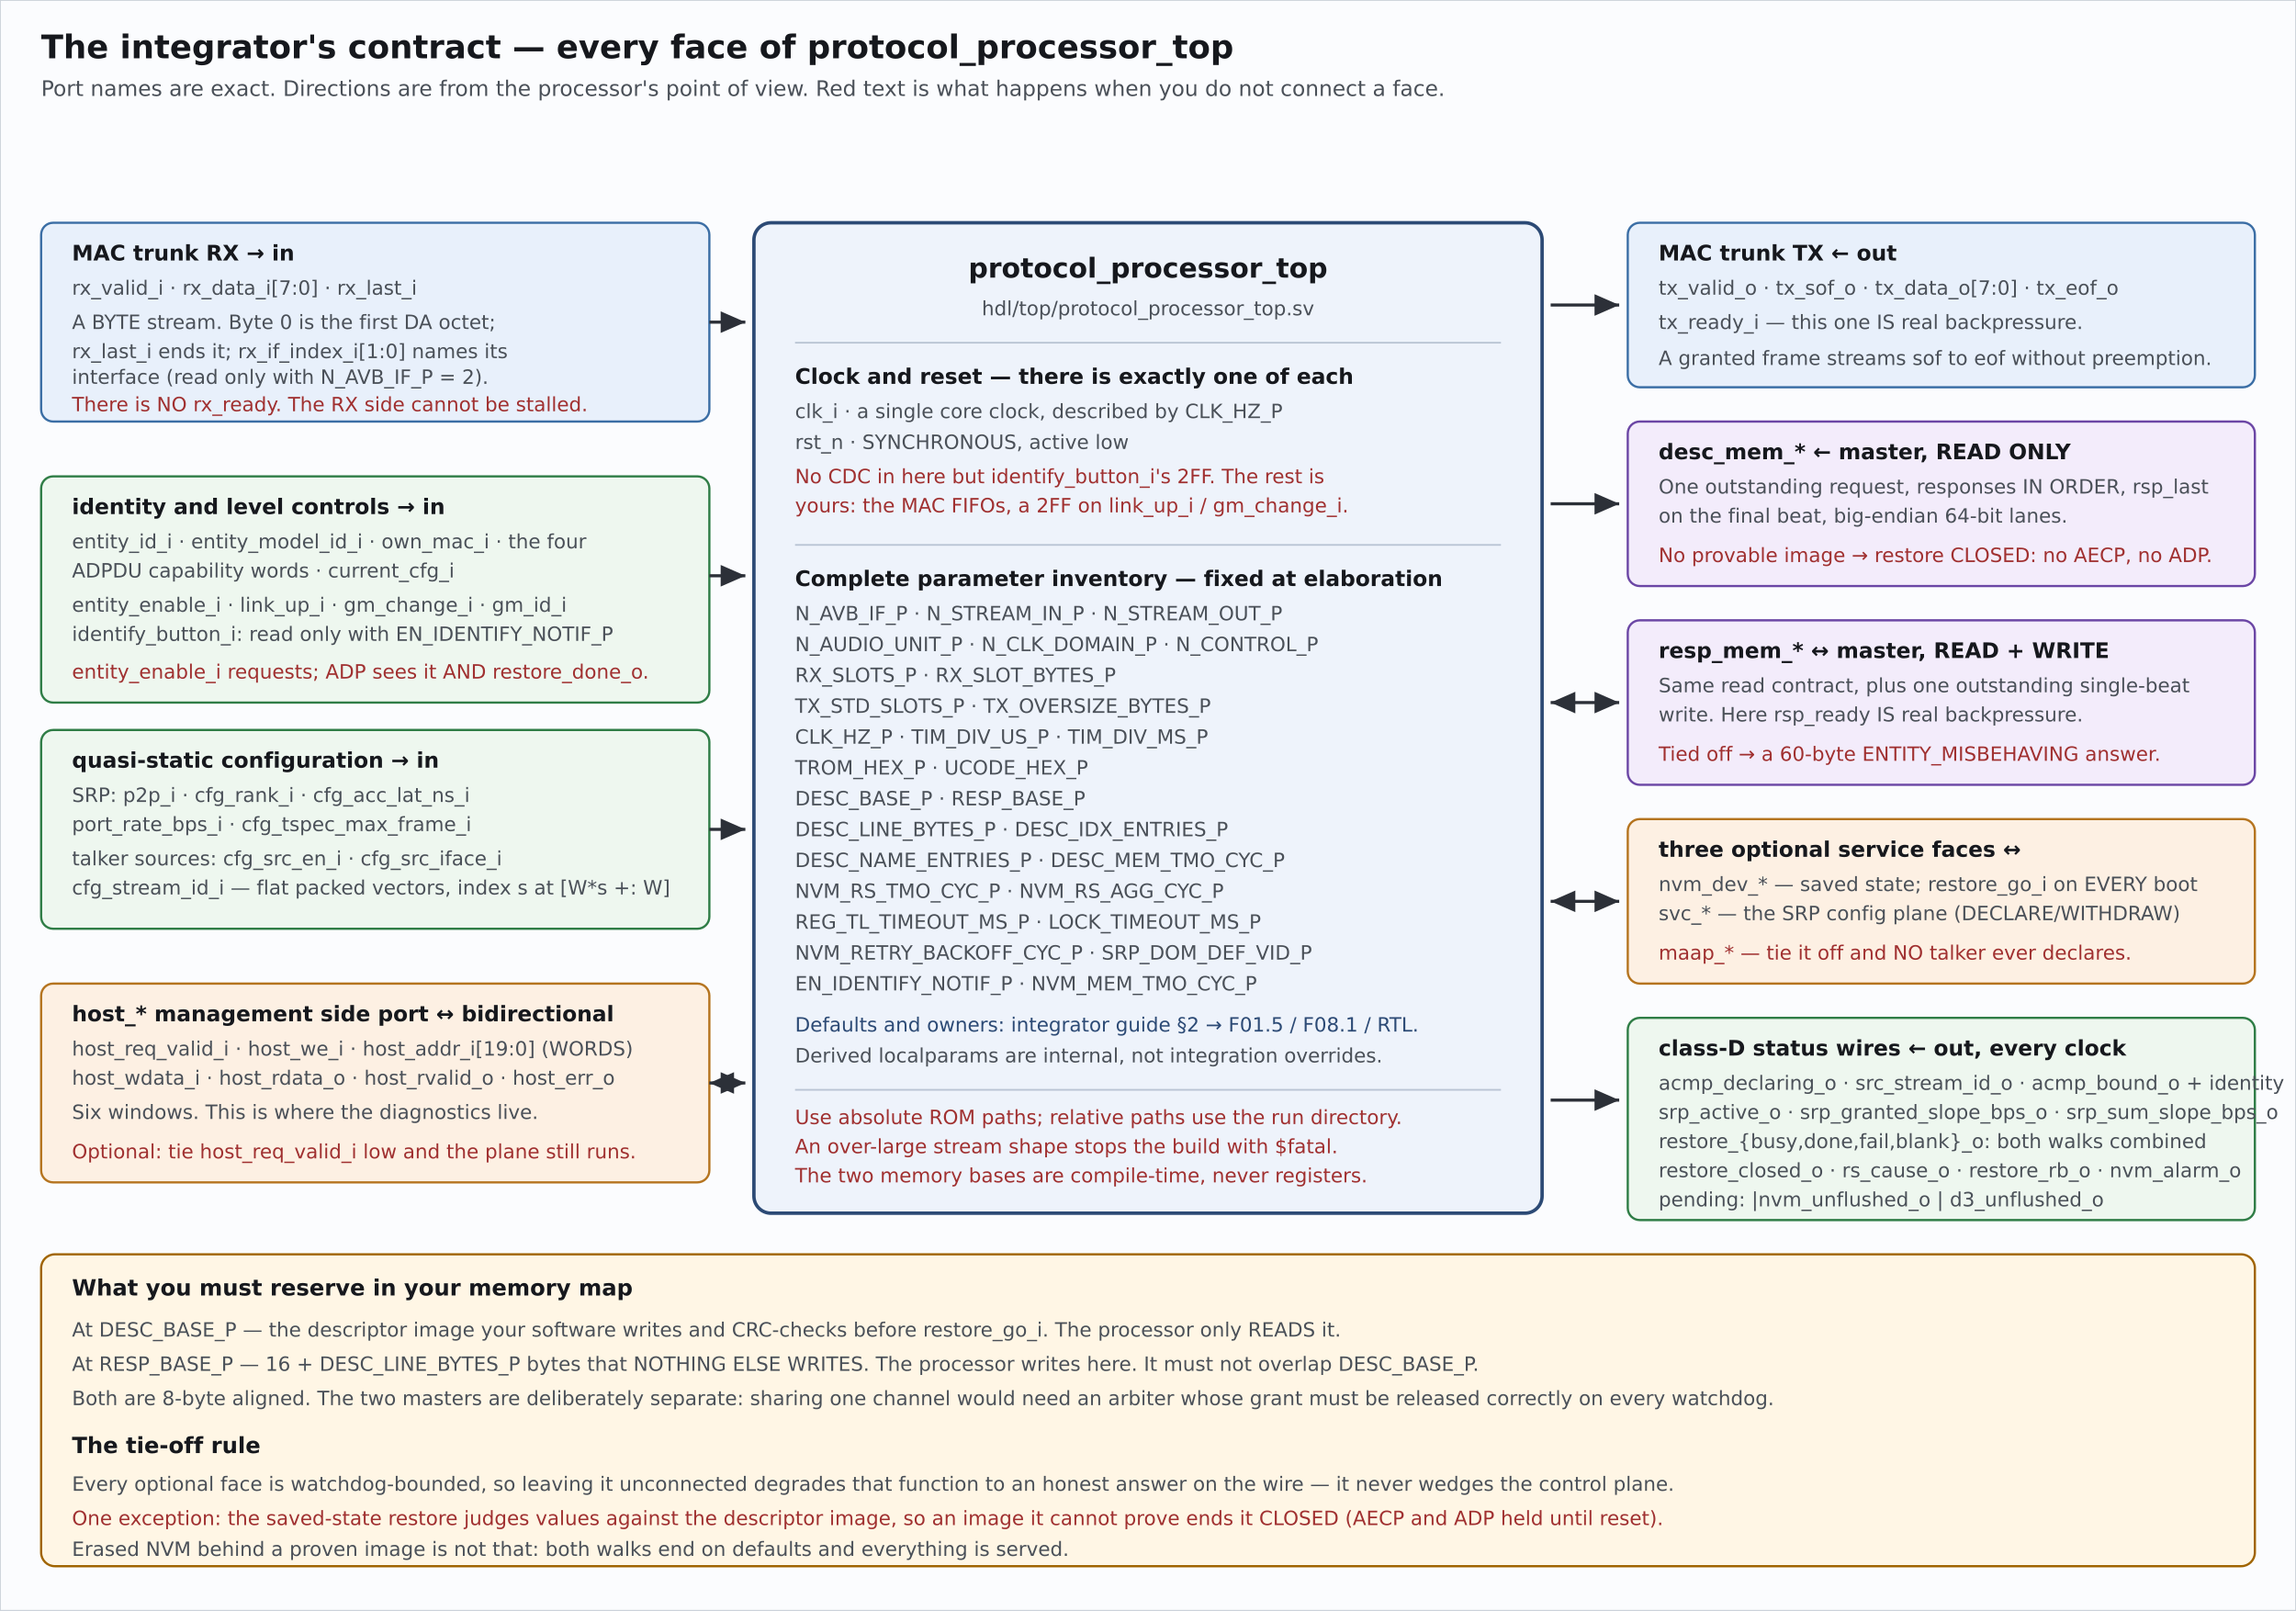
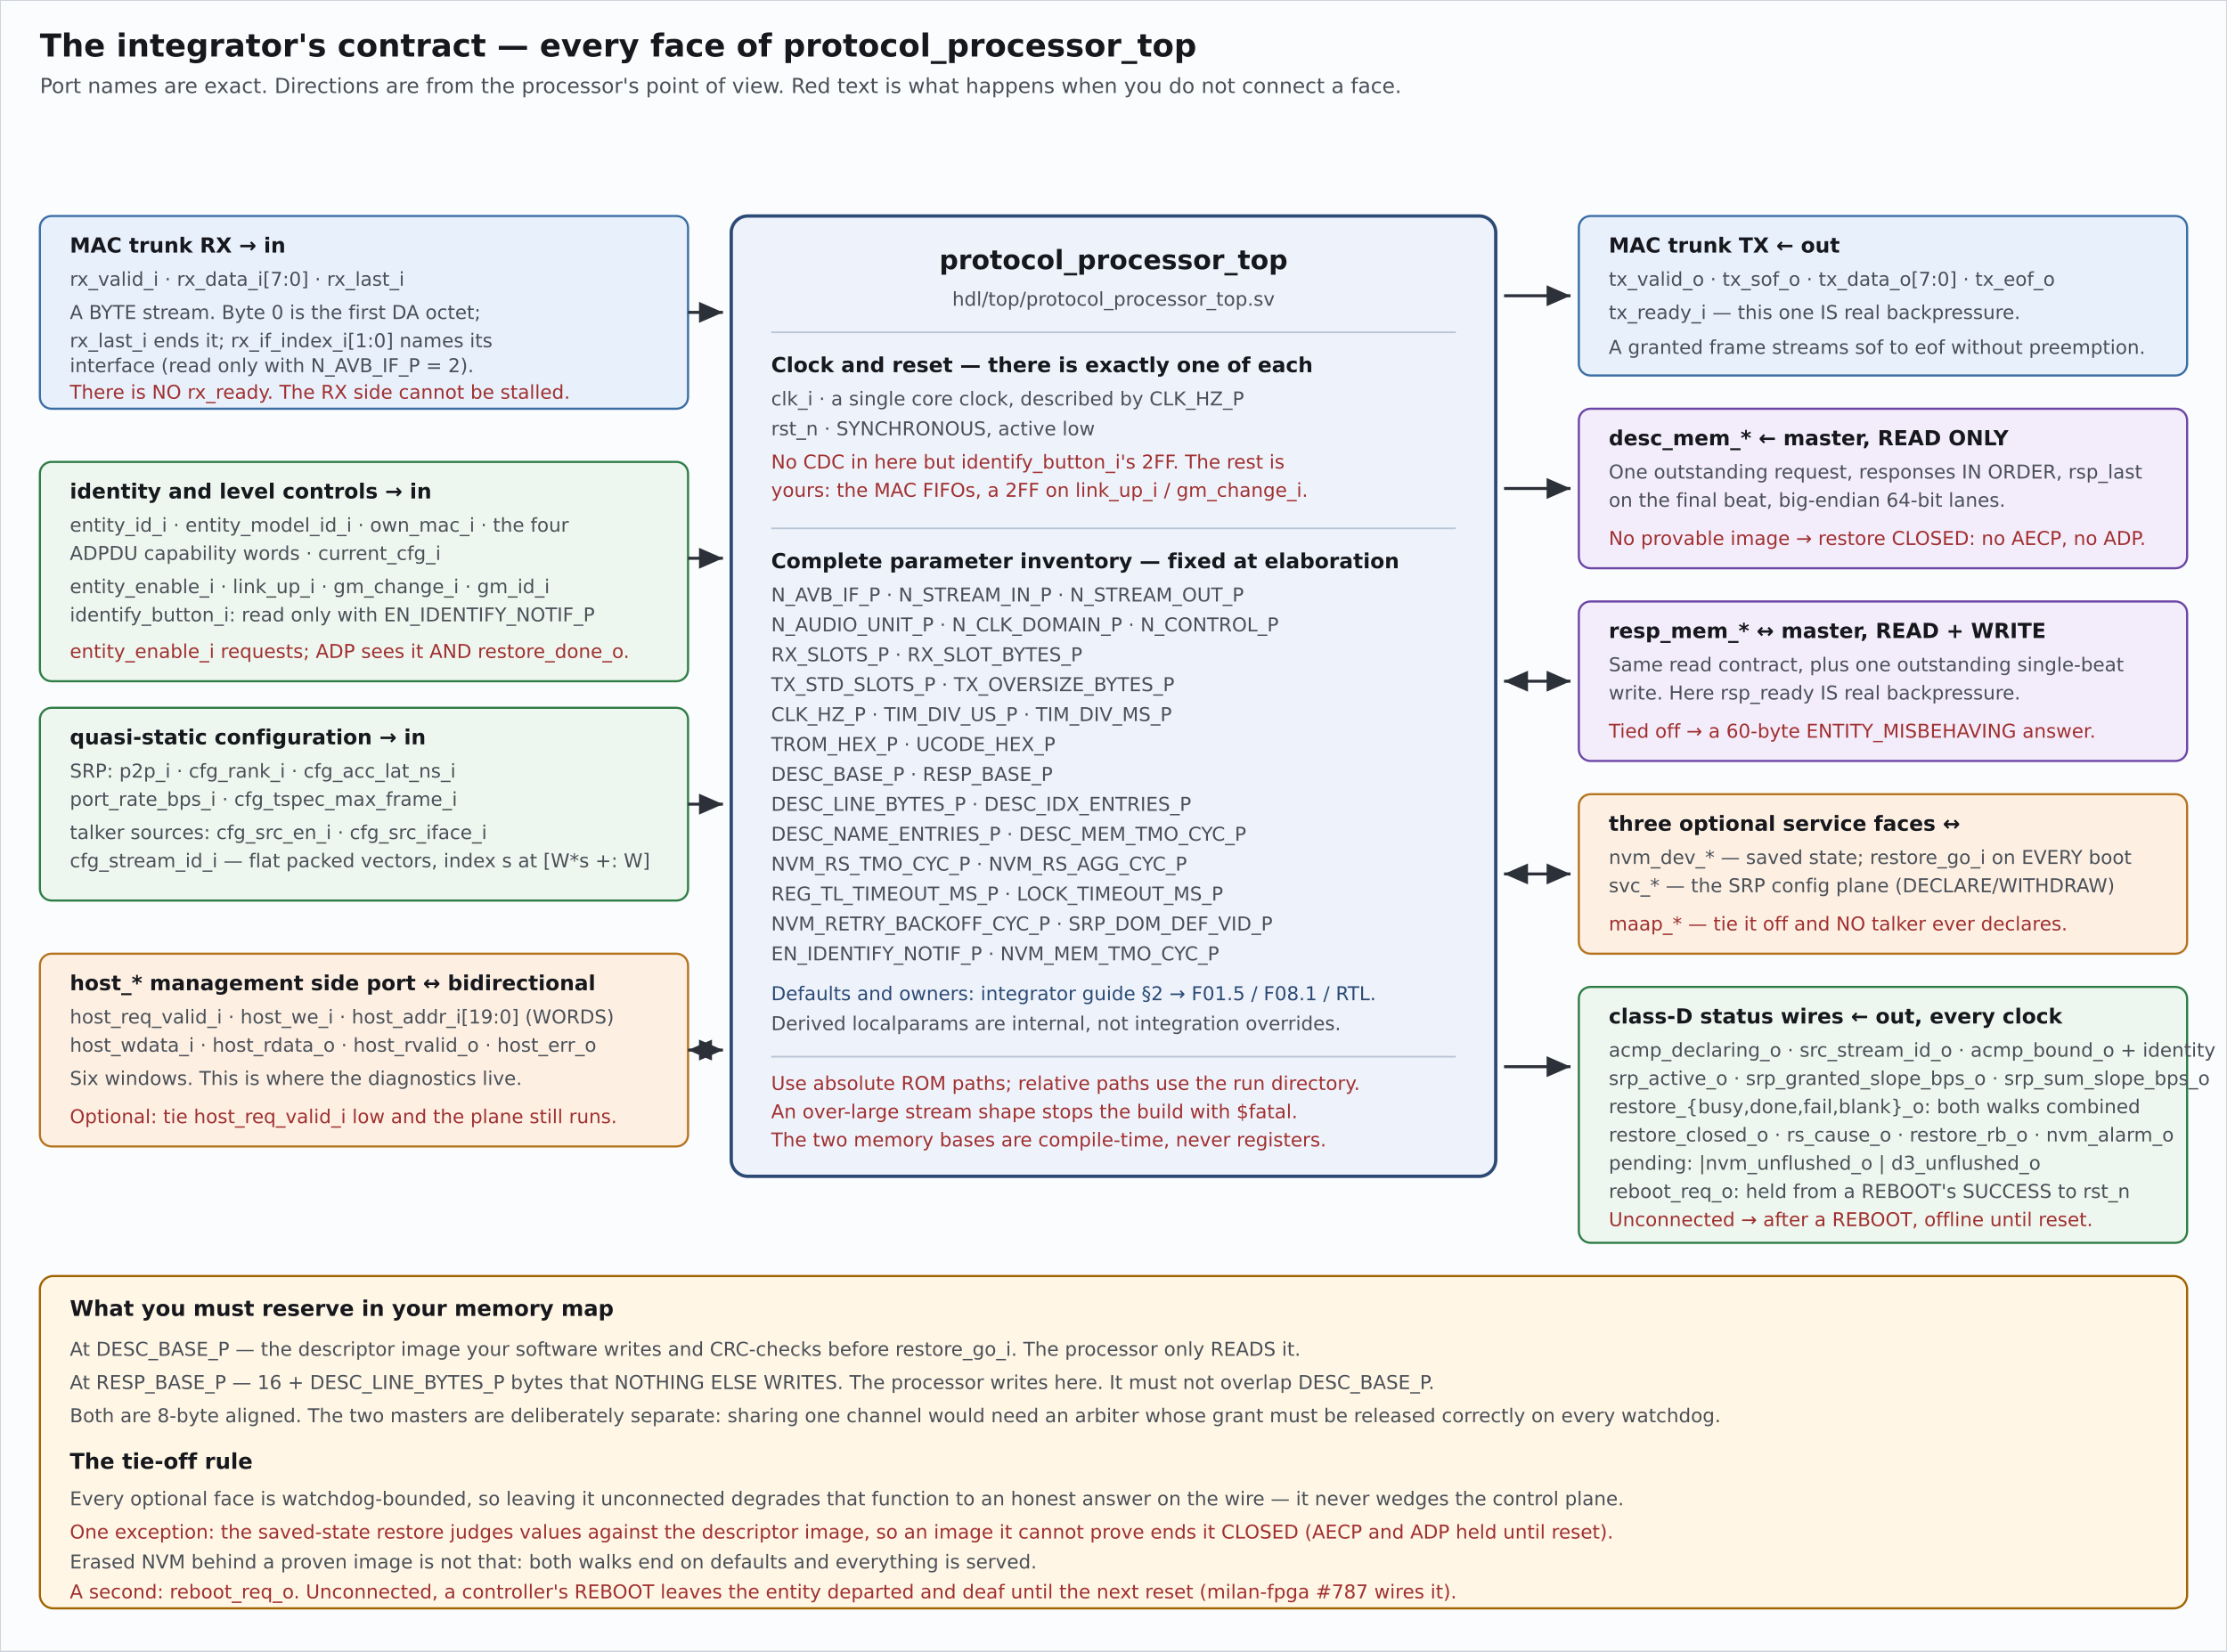
- <svg xmlns="http://www.w3.org/2000/svg" width="1340" height="940" viewBox="0 0 1340 940" font-family="DejaVu Sans, Verdana, Helvetica, Arial, sans-serif">
+ <svg xmlns="http://www.w3.org/2000/svg" width="1340" height="994" viewBox="0 0 1340 994" font-family="DejaVu Sans, Verdana, Helvetica, Arial, sans-serif">
  <defs>
    <marker id="ah" markerWidth="9" markerHeight="9" refX="8" refY="4.5" orient="auto">
      <path d="M0,1 L8,4.5 L0,8 z" fill="#2c3038" />
    </marker>
    <marker id="ahb" markerWidth="9" markerHeight="9" refX="1" refY="4.5" orient="auto">
      <path d="M9,1 L1,4.5 L9,8 z" fill="#2c3038" />
    </marker>
  </defs>
-   <rect x="0" y="0" width="1340" height="940" fill="#fbfcfe" stroke="#ccd2da" stroke-width="1" />
+   <rect x="0" y="0" width="1340" height="994" fill="#fbfcfe" stroke="#ccd2da" stroke-width="1" />
  <text x="24" y="34" font-size="19" font-weight="bold" fill="#16181d">The integrator's contract — every face of protocol_processor_top</text>
  <text x="24" y="56" font-size="12.5" fill="#4a5058">Port names are exact. Directions are from the processor's point of view. Red text is what happens when you do not connect a face.</text>
  <rect x="440" y="130" width="460" height="578" rx="10" fill="#eef3fb" stroke="#2c4a75" stroke-width="2" />
  <text x="670" y="162" font-size="16" font-weight="bold" text-anchor="middle" fill="#16181d">protocol_processor_top</text>
  <text x="670" y="184" font-size="11.5" text-anchor="middle" fill="#4a5058">hdl/top/protocol_processor_top.sv</text>
  <line x1="464" y1="200" x2="876" y2="200" stroke="#b9c4d4" stroke-width="1" />
  <text x="464" y="224" font-size="12.5" font-weight="bold" fill="#16181d">Clock and reset — there is exactly one of each</text>
  <text x="464" y="244" font-size="11.5" fill="#4a5058">clk_i · a single core clock, described by CLK_HZ_P</text>
  <text x="464" y="262" font-size="11.5" fill="#4a5058">rst_n · SYNCHRONOUS, active low</text>
  <text x="464" y="282" font-size="11.5" fill="#a03030">No CDC in here but identify_button_i's 2FF. The rest is</text>
  <text x="464" y="299" font-size="11.5" fill="#a03030">yours: the MAC FIFOs, a 2FF on link_up_i / gm_change_i.</text>
  <line x1="464" y1="318" x2="876" y2="318" stroke="#b9c4d4" stroke-width="1" />
  <text x="464" y="342" font-size="12.5" font-weight="bold" fill="#16181d">Complete parameter inventory — fixed at elaboration</text>
  <g id="integration-parameters" font-size="11.5" fill="#4a5058">
    <text x="464" y="362">N_AVB_IF_P · N_STREAM_IN_P · N_STREAM_OUT_P</text>
    <text x="464" y="380">N_AUDIO_UNIT_P · N_CLK_DOMAIN_P · N_CONTROL_P</text>
    <text x="464" y="398">RX_SLOTS_P · RX_SLOT_BYTES_P</text>
    <text x="464" y="416">TX_STD_SLOTS_P · TX_OVERSIZE_BYTES_P</text>
    <text x="464" y="434">CLK_HZ_P · TIM_DIV_US_P · TIM_DIV_MS_P</text>
    <text x="464" y="452">TROM_HEX_P · UCODE_HEX_P</text>
    <text x="464" y="470">DESC_BASE_P · RESP_BASE_P</text>
    <text x="464" y="488">DESC_LINE_BYTES_P · DESC_IDX_ENTRIES_P</text>
    <text x="464" y="506">DESC_NAME_ENTRIES_P · DESC_MEM_TMO_CYC_P</text>
    <text x="464" y="524">NVM_RS_TMO_CYC_P · NVM_RS_AGG_CYC_P</text>
    <text x="464" y="542">REG_TL_TIMEOUT_MS_P · LOCK_TIMEOUT_MS_P</text>
    <text x="464" y="560">NVM_RETRY_BACKOFF_CYC_P · SRP_DOM_DEF_VID_P</text>
    <text x="464" y="578">EN_IDENTIFY_NOTIF_P · NVM_MEM_TMO_CYC_P</text>
  </g>
  <a href="../guides/integrator.md#integration-parameters">
    <text x="464" y="602" font-size="11.5" fill="#2c4a75">Defaults and owners: integrator guide §2 → F01.5 / F08.1 / RTL.</text>
  </a>
  <text x="464" y="620" font-size="11.5" fill="#4a5058">Derived localparams are internal, not integration overrides.</text>
  <line x1="464" y1="636" x2="876" y2="636" stroke="#b9c4d4" stroke-width="1" />
  <text x="464" y="656" font-size="11.5" fill="#a03030">Use absolute ROM paths; relative paths use the run directory.</text>
  <text x="464" y="673" font-size="11.5" fill="#a03030">An over-large stream shape stops the build with $fatal.</text>
  <text x="464" y="690" font-size="11.5" fill="#a03030">The two memory bases are compile-time, never registers.</text>
  <rect x="24" y="130" width="390" height="116" rx="7" fill="#e8f0fb" stroke="#3b6ea5" stroke-width="1.3" />
  <text x="42" y="152" font-size="12.5" font-weight="bold" fill="#16181d">MAC trunk RX  →  in</text>
  <text x="42" y="172" font-size="11.5" fill="#4a5058">rx_valid_i · rx_data_i[7:0] · rx_last_i</text>
  <text x="42" y="192" font-size="11.5" fill="#4a5058">A BYTE stream. Byte 0 is the first DA octet;</text>
  <text x="42" y="209" font-size="11.5" fill="#4a5058">rx_last_i ends it; rx_if_index_i[1:0] names its</text>
  <text x="42" y="224" font-size="11.5" fill="#4a5058">interface (read only with N_AVB_IF_P = 2).</text>
  <text x="42" y="240" font-size="11.5" fill="#a03030">There is NO rx_ready. The RX side cannot be stalled.</text>
  <rect x="24" y="278" width="390" height="132" rx="7" fill="#eef7ef" stroke="#2f7d46" stroke-width="1.3" />
  <text x="42" y="300" font-size="12.5" font-weight="bold" fill="#16181d">identity and level controls  →  in</text>
  <text x="42" y="320" font-size="11.5" fill="#4a5058">entity_id_i · entity_model_id_i · own_mac_i · the four</text>
  <text x="42" y="337" font-size="11.5" fill="#4a5058">ADPDU capability words · current_cfg_i</text>
  <text x="42" y="357" font-size="11.5" fill="#4a5058">entity_enable_i · link_up_i · gm_change_i · gm_id_i</text>
  <text x="42" y="374" font-size="11.5" fill="#4a5058">identify_button_i: read only with EN_IDENTIFY_NOTIF_P</text>
  <text x="42" y="396" font-size="11.5" fill="#a03030">entity_enable_i requests; ADP sees it AND restore_done_o.</text>
  <rect x="24" y="426" width="390" height="116" rx="7" fill="#eef7ef" stroke="#2f7d46" stroke-width="1.3" />
  <text x="42" y="448" font-size="12.5" font-weight="bold" fill="#16181d">quasi-static configuration  →  in</text>
  <text x="42" y="468" font-size="11.5" fill="#4a5058">SRP: p2p_i · cfg_rank_i · cfg_acc_lat_ns_i</text>
  <text x="42" y="485" font-size="11.5" fill="#4a5058">port_rate_bps_i · cfg_tspec_max_frame_i</text>
  <text x="42" y="505" font-size="11.5" fill="#4a5058">talker sources: cfg_src_en_i · cfg_src_iface_i</text>
  <text x="42" y="522" font-size="11.5" fill="#4a5058">cfg_stream_id_i — flat packed vectors, index s at [W*s +: W]</text>
  <rect x="24" y="574" width="390" height="116" rx="7" fill="#fdf0e3" stroke="#b5741f" stroke-width="1.3" />
  <text x="42" y="596" font-size="12.5" font-weight="bold" fill="#16181d">host_* management side port  ↔  bidirectional</text>
  <text x="42" y="616" font-size="11.5" fill="#4a5058">host_req_valid_i · host_we_i · host_addr_i[19:0] (WORDS)</text>
  <text x="42" y="633" font-size="11.5" fill="#4a5058">host_wdata_i · host_rdata_o · host_rvalid_o · host_err_o</text>
  <text x="42" y="653" font-size="11.5" fill="#4a5058">Six windows. This is where the diagnostics live.</text>
  <text x="42" y="676" font-size="11.5" fill="#a03030">Optional: tie host_req_valid_i low and the plane still runs.</text>
  <line x1="414" y1="188" x2="435" y2="188" stroke="#2c3038" stroke-width="1.8" marker-end="url(#ah)" />
  <line x1="414" y1="336" x2="435" y2="336" stroke="#2c3038" stroke-width="1.8" marker-end="url(#ah)" />
  <line x1="414" y1="484" x2="435" y2="484" stroke="#2c3038" stroke-width="1.8" marker-end="url(#ah)" />
  <line x1="414" y1="632" x2="435" y2="632" stroke="#2c3038" stroke-width="1.8" marker-end="url(#ah)" marker-start="url(#ahb)" />
  <rect x="950" y="130" width="366" height="96" rx="7" fill="#e8f0fb" stroke="#3b6ea5" stroke-width="1.3" />
  <text x="968" y="152" font-size="12.5" font-weight="bold" fill="#16181d">MAC trunk TX  ←  out</text>
  <text x="968" y="172" font-size="11.5" fill="#4a5058">tx_valid_o · tx_sof_o · tx_data_o[7:0] · tx_eof_o</text>
  <text x="968" y="192" font-size="11.5" fill="#4a5058">tx_ready_i — this one IS real backpressure.</text>
  <text x="968" y="213" font-size="11.5" fill="#4a5058">A granted frame streams sof to eof without preemption.</text>
  <rect x="950" y="246" width="366" height="96" rx="7" fill="#f3ecfb" stroke="#6b46a5" stroke-width="1.3" />
  <text x="968" y="268" font-size="12.5" font-weight="bold" fill="#16181d">desc_mem_*  ←  master, READ ONLY</text>
  <text x="968" y="288" font-size="11.5" fill="#4a5058">One outstanding request, responses IN ORDER, rsp_last</text>
  <text x="968" y="305" font-size="11.5" fill="#4a5058">on the final beat, big-endian 64-bit lanes.</text>
  <text x="968" y="328" font-size="11.5" fill="#a03030">No provable image → restore CLOSED: no AECP, no ADP.</text>
  <rect x="950" y="362" width="366" height="96" rx="7" fill="#f3ecfb" stroke="#6b46a5" stroke-width="1.3" />
  <text x="968" y="384" font-size="12.5" font-weight="bold" fill="#16181d">resp_mem_*  ↔  master, READ + WRITE</text>
  <text x="968" y="404" font-size="11.5" fill="#4a5058">Same read contract, plus one outstanding single-beat</text>
  <text x="968" y="421" font-size="11.5" fill="#4a5058">write. Here rsp_ready IS real backpressure.</text>
  <text x="968" y="444" font-size="11.5" fill="#a03030">Tied off → a 60-byte ENTITY_MISBEHAVING answer.</text>
  <rect x="950" y="478" width="366" height="96" rx="7" fill="#fdf0e3" stroke="#b5741f" stroke-width="1.3" />
  <text x="968" y="500" font-size="12.5" font-weight="bold" fill="#16181d">three optional service faces  ↔</text>
  <text x="968" y="520" font-size="11.5" fill="#4a5058">nvm_dev_* — saved state; restore_go_i on EVERY boot</text>
  <text x="968" y="537" font-size="11.5" fill="#4a5058">svc_* — the SRP config plane (DECLARE/WITHDRAW)</text>
  <text x="968" y="560" font-size="11.5" fill="#a03030">maap_* — tie it off and NO talker ever declares.</text>
-   <rect x="950" y="594" width="366" height="118" rx="7" fill="#eef7ef" stroke="#2f7d46" stroke-width="1.3" />
+   <rect x="950" y="594" width="366" height="154" rx="7" fill="#eef7ef" stroke="#2f7d46" stroke-width="1.3" />
  <text x="968" y="616" font-size="12.5" font-weight="bold" fill="#16181d">class-D status wires  ←  out, every clock</text>
  <text x="968" y="636" font-size="11.5" fill="#4a5058">acmp_declaring_o · src_stream_id_o · acmp_bound_o + identity</text>
  <text x="968" y="653" font-size="11.5" fill="#4a5058">srp_active_o · srp_granted_slope_bps_o · srp_sum_slope_bps_o</text>
  <text x="968" y="670" font-size="11.5" fill="#4a5058">restore_{busy,done,fail,blank}_o: both walks combined</text>
  <text x="968" y="687" font-size="11.5" fill="#4a5058">restore_closed_o · rs_cause_o · restore_rb_o · nvm_alarm_o</text>
  <text x="968" y="704" font-size="11.5" fill="#4a5058">pending: |nvm_unflushed_o | d3_unflushed_o</text>
+   <text x="968" y="721" font-size="11.5" fill="#4a5058">reboot_req_o: held from a REBOOT's SUCCESS to rst_n</text>
+   <text x="968" y="738" font-size="11.5" fill="#a03030">Unconnected → after a REBOOT, offline until reset.</text>
  <line x1="905" y1="178" x2="945" y2="178" stroke="#2c3038" stroke-width="1.8" marker-end="url(#ah)" />
  <line x1="905" y1="294" x2="945" y2="294" stroke="#2c3038" stroke-width="1.8" marker-end="url(#ah)" />
  <line x1="905" y1="410" x2="945" y2="410" stroke="#2c3038" stroke-width="1.8" marker-end="url(#ah)" marker-start="url(#ahb)" />
  <line x1="905" y1="526" x2="945" y2="526" stroke="#2c3038" stroke-width="1.8" marker-end="url(#ah)" marker-start="url(#ahb)" />
  <line x1="905" y1="642" x2="945" y2="642" stroke="#2c3038" stroke-width="1.8" marker-end="url(#ah)" />
-   <rect x="24" y="732" width="1292" height="182" rx="8" fill="#fff6e5" stroke="#a06400" stroke-width="1.3" />
-   <text x="42" y="756" font-size="13" font-weight="bold" fill="#16181d">What you must reserve in your memory map</text>
-   <text x="42" y="780" font-size="11.5" fill="#4a5058">At DESC_BASE_P — the descriptor image your software writes and CRC-checks before restore_go_i. The processor only READS it.</text>
-   <text x="42" y="800" font-size="11.5" fill="#4a5058">At RESP_BASE_P — 16 + DESC_LINE_BYTES_P bytes that NOTHING ELSE WRITES. The processor writes here. It must not overlap DESC_BASE_P.</text>
-   <text x="42" y="820" font-size="11.5" fill="#4a5058">Both are 8-byte aligned. The two masters are deliberately separate: sharing one channel would need an arbiter whose grant must be released correctly on every watchdog.</text>
-   <text x="42" y="848" font-size="13" font-weight="bold" fill="#16181d">The tie-off rule</text>
-   <text x="42" y="870" font-size="11.5" fill="#4a5058">Every optional face is watchdog-bounded, so leaving it unconnected degrades that function to an honest answer on the wire — it never wedges the control plane.</text>
-   <text x="42" y="890" font-size="11.5" fill="#a03030">One exception: the saved-state restore judges values against the descriptor image, so an image it cannot prove ends it CLOSED (AECP and ADP held until reset).</text>
-   <text x="42" y="908" font-size="11.5" fill="#4a5058">Erased NVM behind a proven image is not that: both walks end on defaults and everything is served.</text>
+   <rect x="24" y="768" width="1292" height="200" rx="8" fill="#fff6e5" stroke="#a06400" stroke-width="1.3" />
+   <text x="42" y="792" font-size="13" font-weight="bold" fill="#16181d">What you must reserve in your memory map</text>
+   <text x="42" y="816" font-size="11.5" fill="#4a5058">At DESC_BASE_P — the descriptor image your software writes and CRC-checks before restore_go_i. The processor only READS it.</text>
+   <text x="42" y="836" font-size="11.5" fill="#4a5058">At RESP_BASE_P — 16 + DESC_LINE_BYTES_P bytes that NOTHING ELSE WRITES. The processor writes here. It must not overlap DESC_BASE_P.</text>
+   <text x="42" y="856" font-size="11.5" fill="#4a5058">Both are 8-byte aligned. The two masters are deliberately separate: sharing one channel would need an arbiter whose grant must be released correctly on every watchdog.</text>
+   <text x="42" y="884" font-size="13" font-weight="bold" fill="#16181d">The tie-off rule</text>
+   <text x="42" y="906" font-size="11.5" fill="#4a5058">Every optional face is watchdog-bounded, so leaving it unconnected degrades that function to an honest answer on the wire — it never wedges the control plane.</text>
+   <text x="42" y="926" font-size="11.5" fill="#a03030">One exception: the saved-state restore judges values against the descriptor image, so an image it cannot prove ends it CLOSED (AECP and ADP held until reset).</text>
+   <text x="42" y="944" font-size="11.5" fill="#4a5058">Erased NVM behind a proven image is not that: both walks end on defaults and everything is served.</text>
+   <text x="42" y="962" font-size="11.5" fill="#a03030">A second: reboot_req_o. Unconnected, a controller's REBOOT leaves the entity departed and deaf until the next reset (milan-fpga #787 wires it).</text>
</svg>
